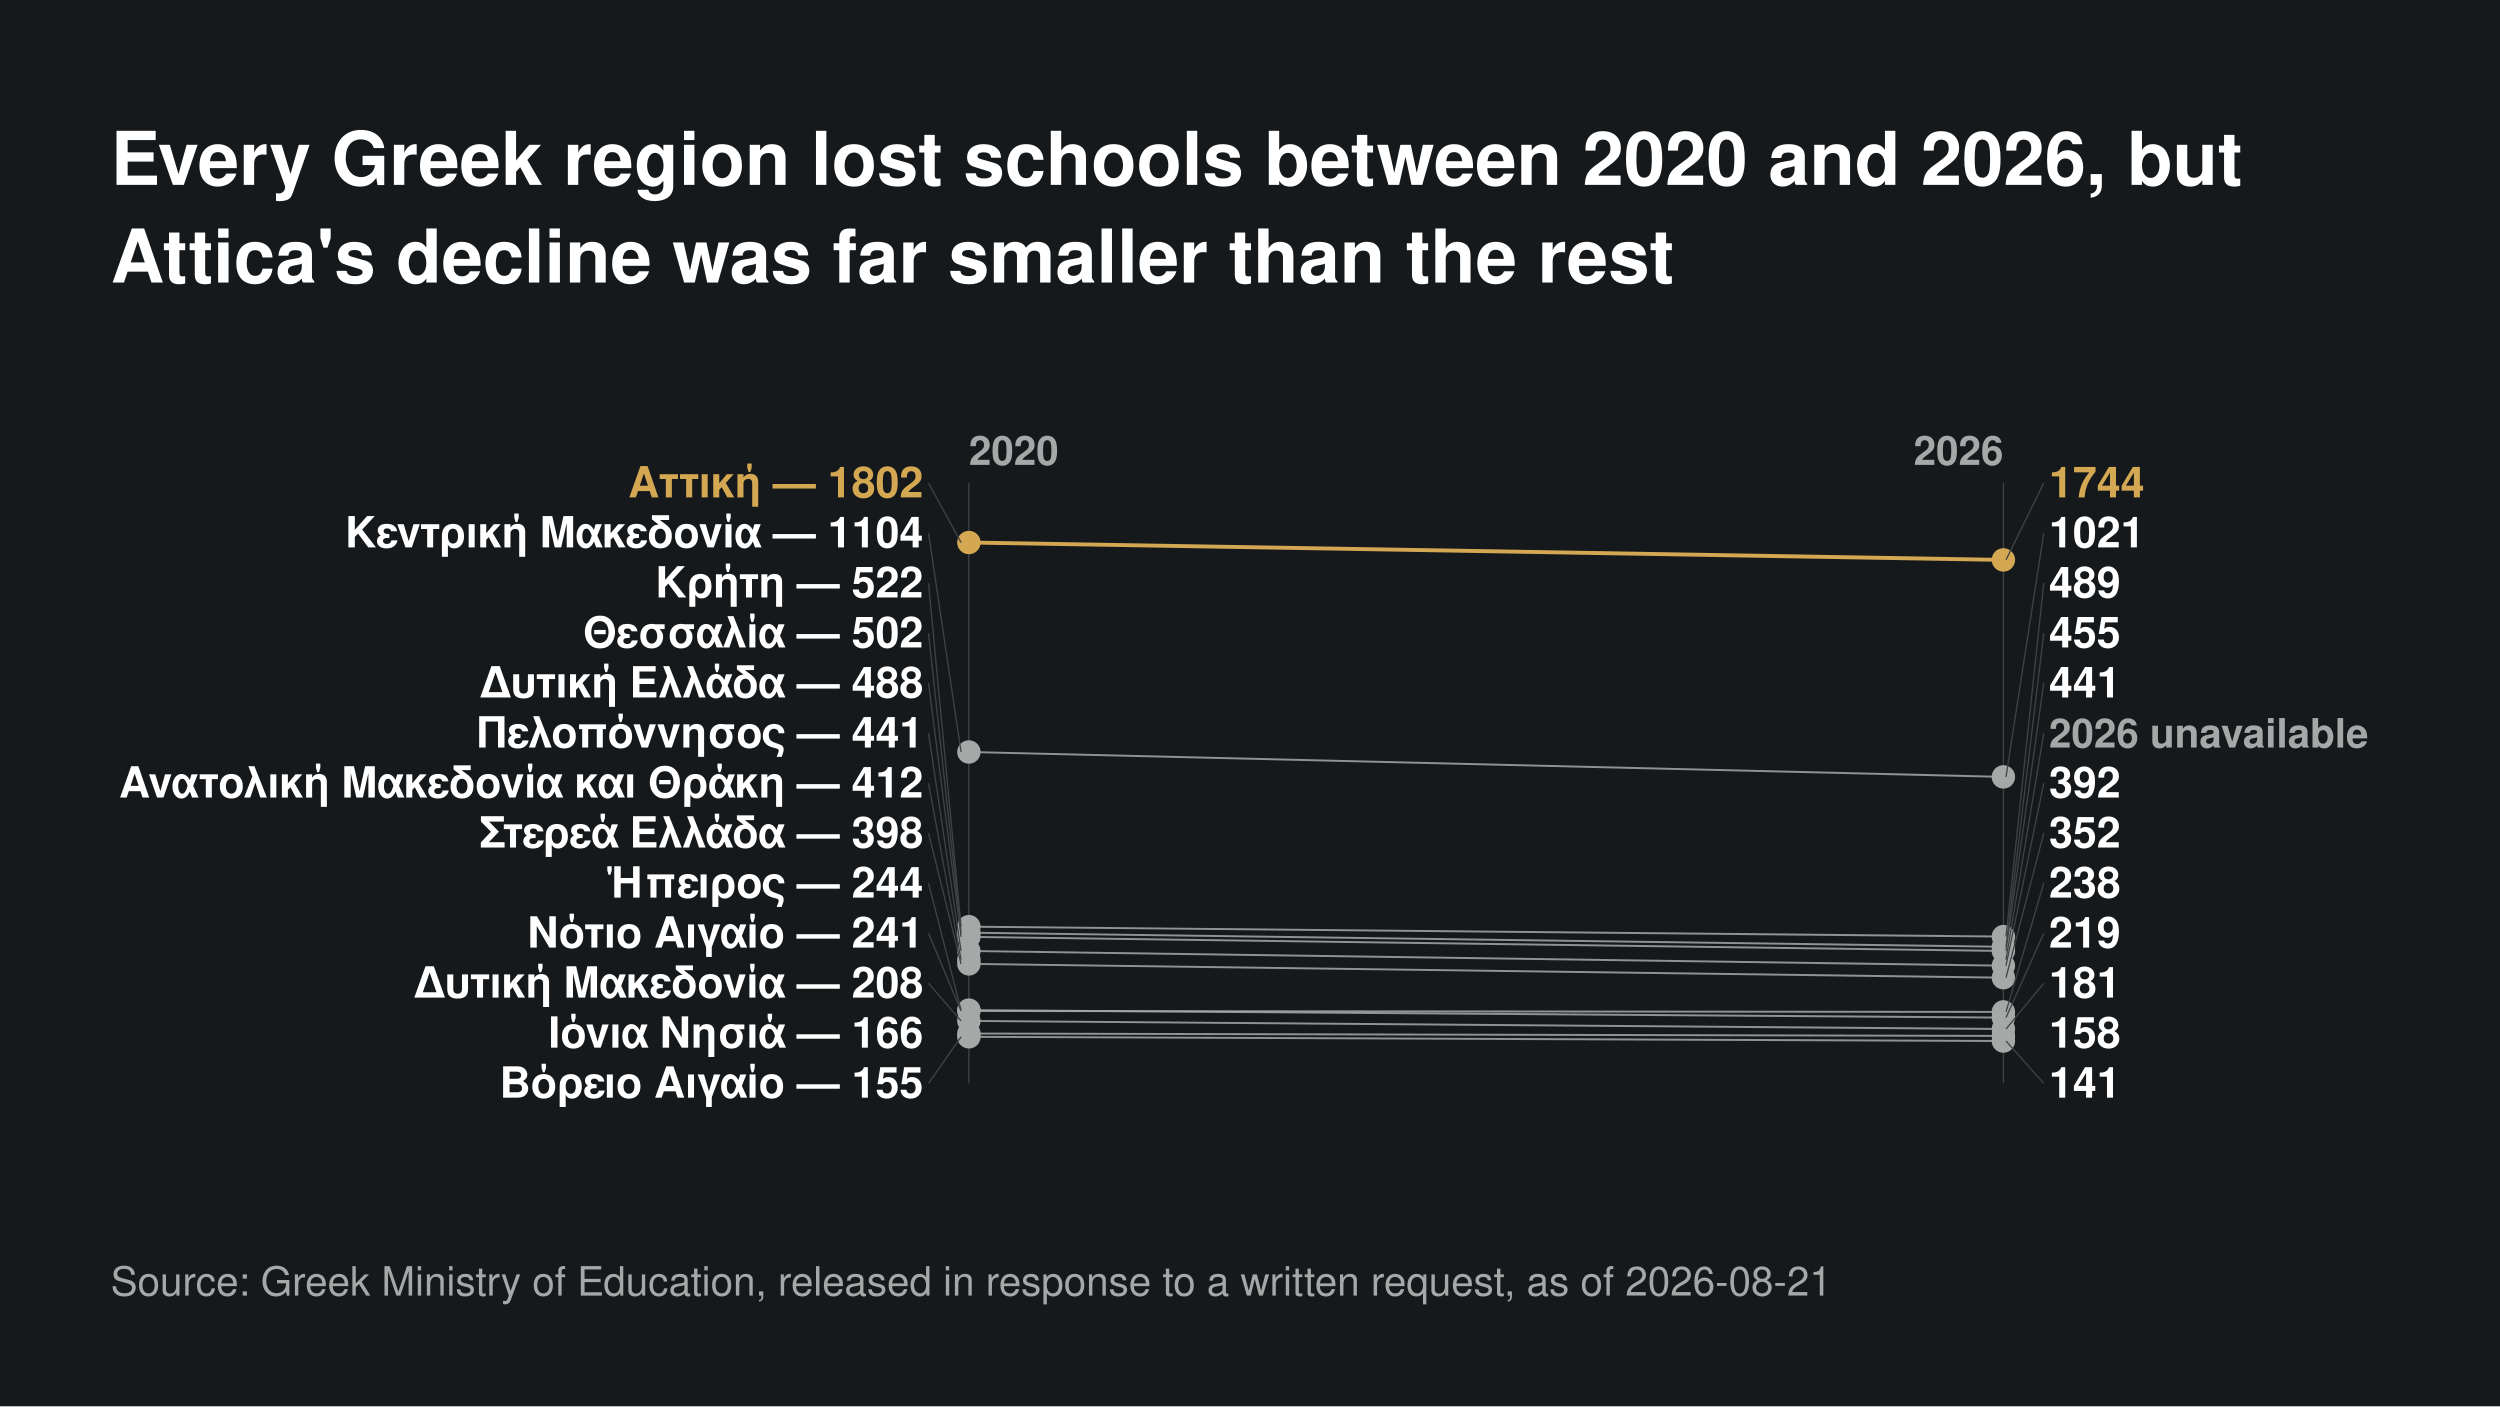
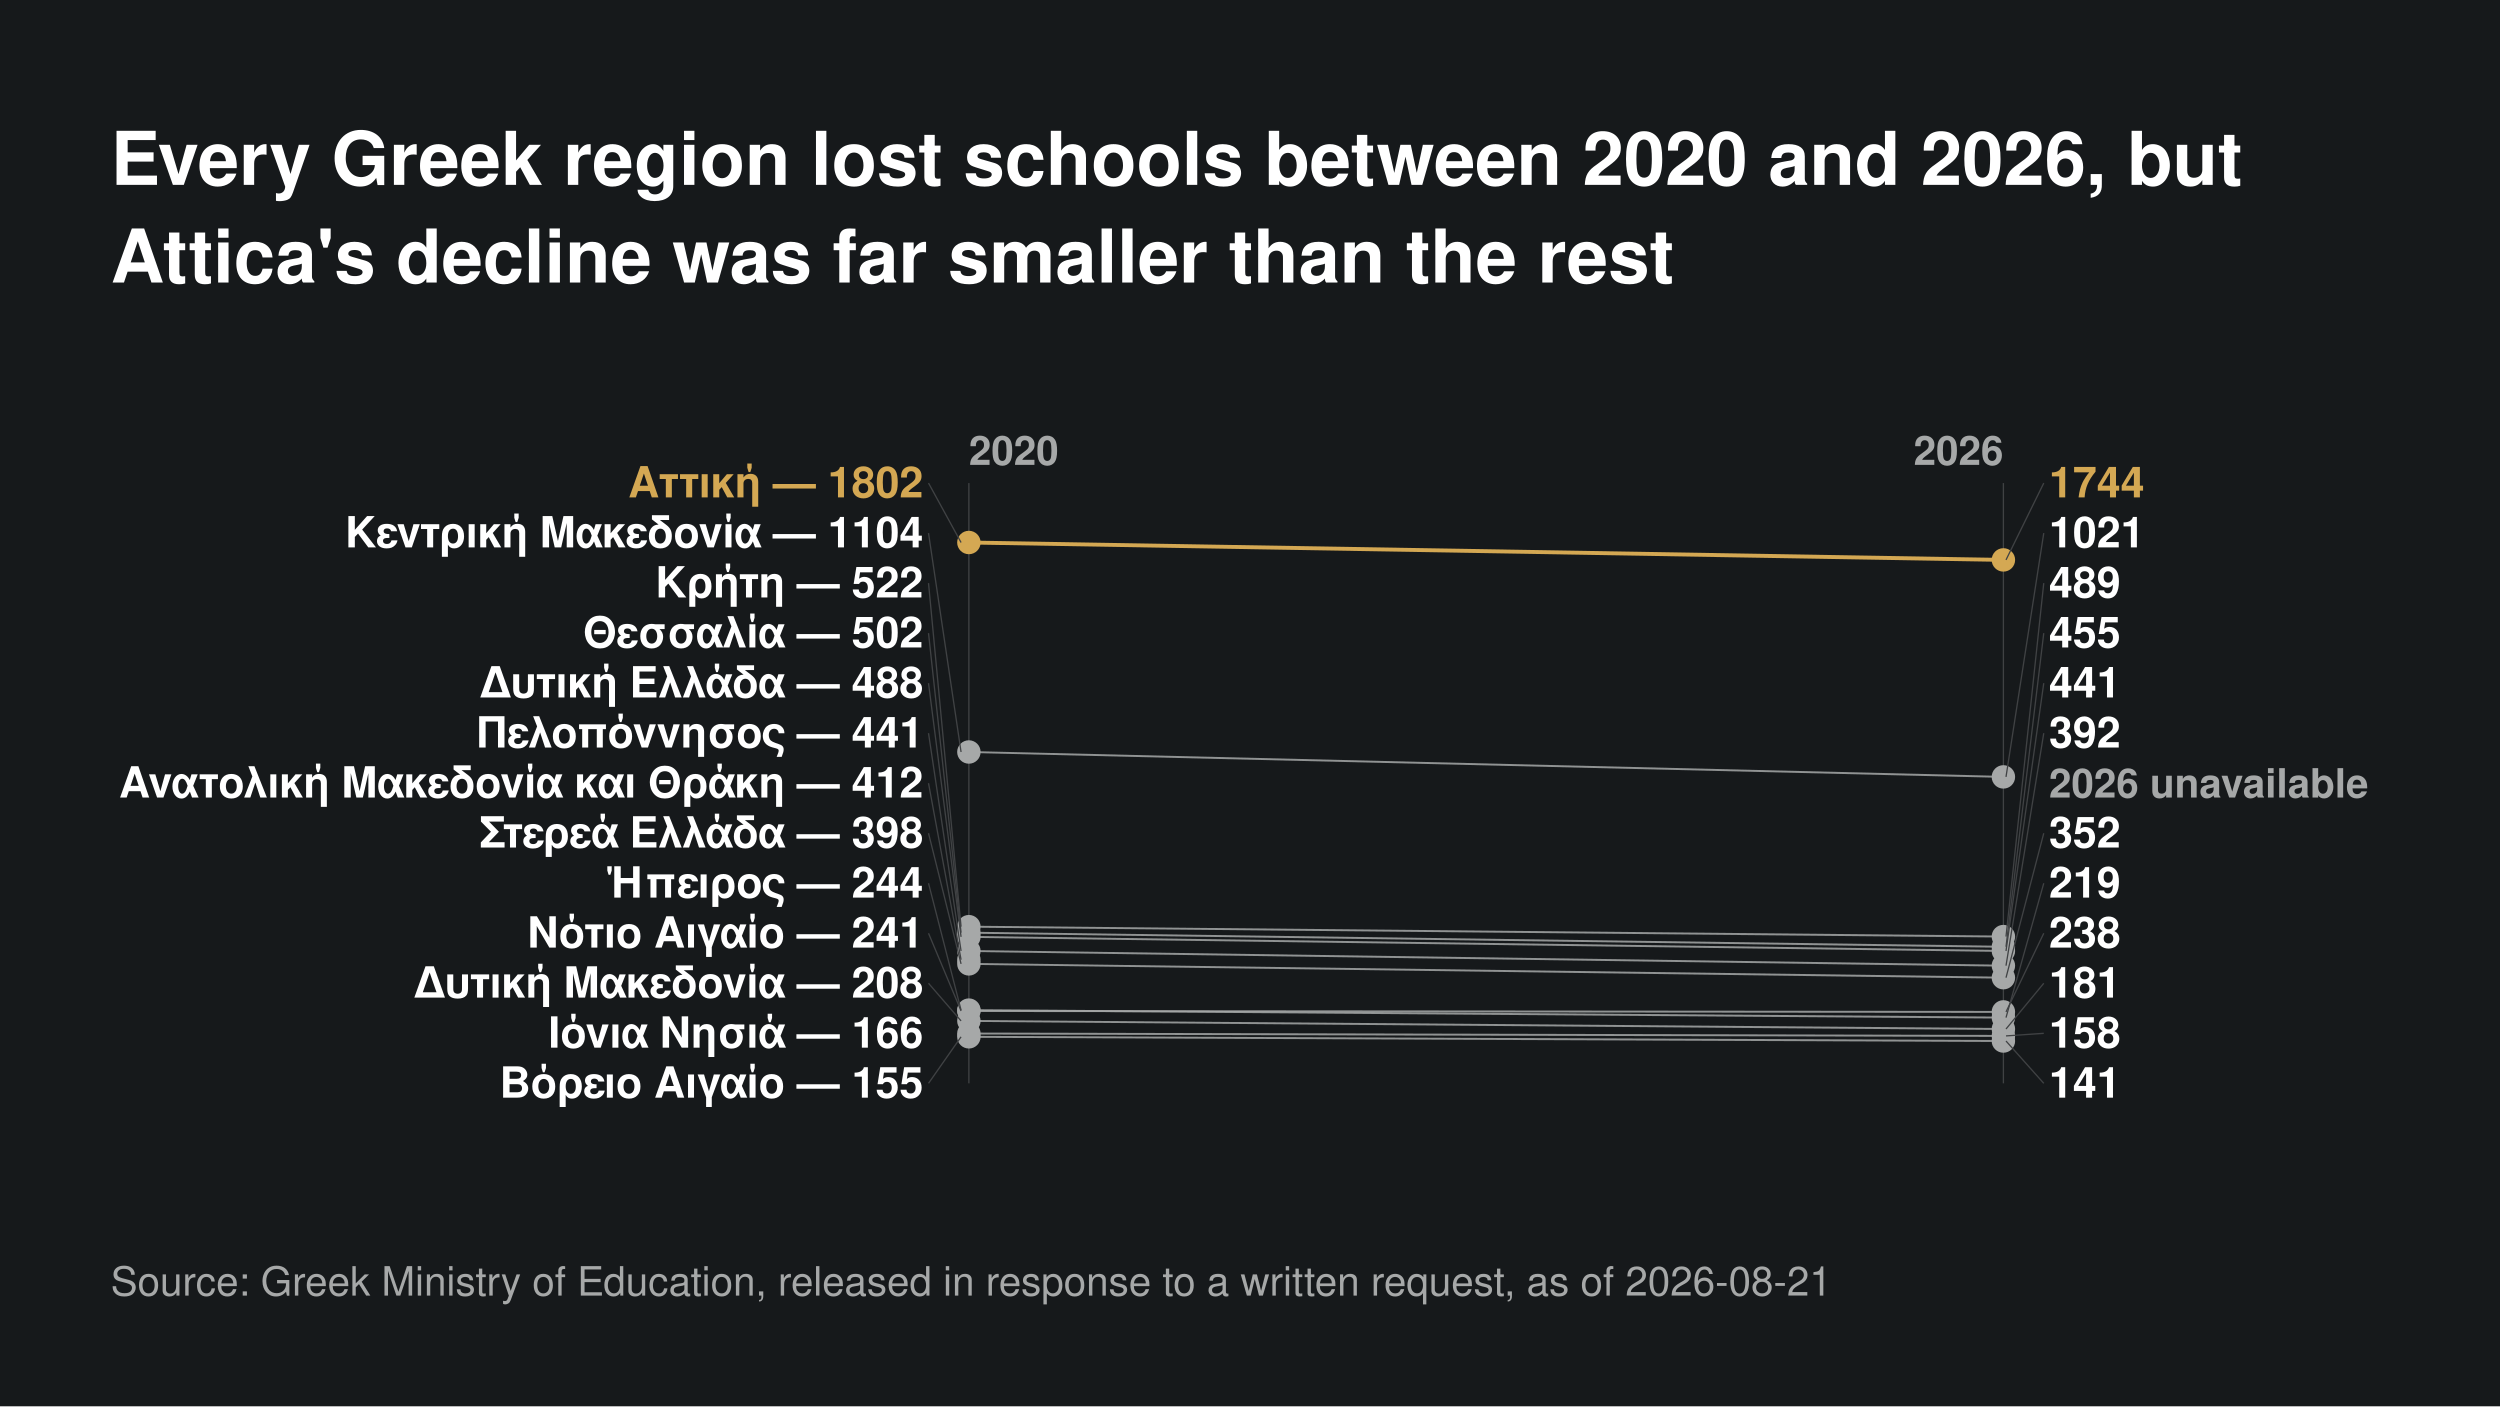
<svg xmlns="http://www.w3.org/2000/svg" width="1920" height="1080" viewBox="0 0 1920 1080" role="img" font-family="Helvetica, Arial, sans-serif">
  <rect x="0" y="0" width="1920" height="1080" fill="#16191B" />
  <text x="85" y="142" fill="#FFFFFF" font-size="57" font-weight="700">Every Greek region lost schools between 2020 and 2026, but</text>
  <text x="85" y="217" fill="#FFFFFF" font-size="57" font-weight="700">Attica's decline was far smaller than the rest</text>
  <text x="85" y="995" fill="#a6a8a8" font-size="31">Source: Greek Ministry of Education, released in response to a written request, as of 2026-08-21</text>
  <text x="744.1" y="357" fill="#a6a8a8" font-size="31" font-weight="600">2020</text>
  <text x="1538.61" y="357" fill="#a6a8a8" font-size="31" font-weight="600" text-anchor="end">2026</text>
  <line x1="744.1" x2="744.1" y1="371" y2="832" stroke="#404244" stroke-width="1" />
  <line x1="1538.61" x2="1538.61" y1="371" y2="832" stroke="#404244" stroke-width="1" />
  <circle cx="744.1" cy="737.034" r="9" fill="#a6a8a8" />
  <g>
    <line x1="744.1" x2="1538.61" y1="577.528" y2="596.659" stroke="#a6a8a8" stroke-width="1.5" stroke-linecap="round" opacity="0.85" />
    <circle cx="744.1" cy="577.528" r="9" fill="#a6a8a8" />
    <circle cx="1538.61" cy="596.659" r="9" fill="#a6a8a8" />
  </g>
  <g>
    <line x1="744.1" x2="1538.61" y1="784.056" y2="790.279" stroke="#a6a8a8" stroke-width="1.5" stroke-linecap="round" opacity="0.85" />
    <circle cx="744.1" cy="784.056" r="9" fill="#a6a8a8" />
    <circle cx="1538.61" cy="790.279" r="9" fill="#a6a8a8" />
  </g>
  <g>
    <line x1="744.1" x2="1538.61" y1="775.758" y2="781.52" stroke="#a6a8a8" stroke-width="1.5" stroke-linecap="round" opacity="0.85" />
    <circle cx="744.1" cy="775.758" r="9" fill="#a6a8a8" />
    <circle cx="1538.61" cy="781.52" r="9" fill="#a6a8a8" />
  </g>
  <g>
    <line x1="744.1" x2="1538.61" y1="716.289" y2="727.123" stroke="#a6a8a8" stroke-width="1.5" stroke-linecap="round" opacity="0.85" />
    <circle cx="744.1" cy="716.289" r="9" fill="#a6a8a8" />
    <circle cx="1538.61" cy="727.123" r="9" fill="#a6a8a8" />
  </g>
  <g>
    <line x1="744.1" x2="1538.61" y1="793.737" y2="795.581" stroke="#a6a8a8" stroke-width="1.5" stroke-linecap="round" opacity="0.85" />
    <circle cx="744.1" cy="793.737" r="9" fill="#a6a8a8" />
    <circle cx="1538.61" cy="795.581" r="9" fill="#a6a8a8" />
  </g>
  <g>
    <line x1="744.1" x2="1538.61" y1="719.516" y2="730.35" stroke="#a6a8a8" stroke-width="1.5" stroke-linecap="round" opacity="0.85" />
    <circle cx="744.1" cy="719.516" r="9" fill="#a6a8a8" />
    <circle cx="1538.61" cy="730.35" r="9" fill="#a6a8a8" />
  </g>
  <g>
    <line x1="744.1" x2="1538.61" y1="740.261" y2="750.864" stroke="#a6a8a8" stroke-width="1.5" stroke-linecap="round" opacity="0.85" />
    <circle cx="744.1" cy="740.261" r="9" fill="#a6a8a8" />
    <circle cx="1538.61" cy="750.864" r="9" fill="#a6a8a8" />
  </g>
  <g>
    <line x1="744.1" x2="1538.61" y1="416.639" y2="430.008" stroke="#D4A853" stroke-width="3" stroke-linecap="round" opacity="1" />
    <circle cx="744.1" cy="416.639" r="9" fill="#D4A853" />
    <circle cx="1538.61" cy="430.008" r="9" fill="#D4A853" />
  </g>
  <g>
    <line x1="744.1" x2="1538.61" y1="730.35" y2="741.644" stroke="#a6a8a8" stroke-width="1.5" stroke-linecap="round" opacity="0.85" />
    <circle cx="744.1" cy="730.35" r="9" fill="#a6a8a8" />
    <circle cx="1538.61" cy="741.644" r="9" fill="#a6a8a8" />
  </g>
  <g>
    <line x1="744.1" x2="1538.61" y1="796.273" y2="799.5" stroke="#a6a8a8" stroke-width="1.5" stroke-linecap="round" opacity="0.85" />
    <circle cx="744.1" cy="796.273" r="9" fill="#a6a8a8" />
    <circle cx="1538.61" cy="799.5" r="9" fill="#a6a8a8" />
  </g>
  <g>
    <line x1="744.1" x2="1538.61" y1="776.449" y2="777.141" stroke="#a6a8a8" stroke-width="1.5" stroke-linecap="round" opacity="0.85" />
    <circle cx="744.1" cy="776.449" r="9" fill="#a6a8a8" />
    <circle cx="1538.61" cy="777.141" r="9" fill="#a6a8a8" />
  </g>
  <g>
    <line x1="744.1" x2="1538.61" y1="711.679" y2="719.285" stroke="#a6a8a8" stroke-width="1.5" stroke-linecap="round" opacity="0.85" />
    <circle cx="744.1" cy="711.679" r="9" fill="#a6a8a8" />
    <circle cx="1538.61" cy="719.285" r="9" fill="#a6a8a8" />
  </g>
  <g>
-     <line x1="738.1" x2="713.1" y1="416.639" y2="371" stroke="#404244" stroke-width="1" />
-     <text x="709.1" y="382" fill="#D4A853" font-size="33" font-weight="700" text-anchor="end">Αττική — 1802</text>
+     <line x1="738.1" x2="713.1" y1="737.034" y2="601.5" stroke="#404244" stroke-width="1" />
+     <text x="709.1" y="612.5" fill="#FFFFFF" font-size="33" font-weight="600" text-anchor="end">Ανατολική Μακεδονία και Θράκη — 412</text>
  </g>
  <g>
    <line x1="738.1" x2="713.1" y1="577.528" y2="409.417" stroke="#404244" stroke-width="1" />
    <text x="709.1" y="420.417" fill="#FFFFFF" font-size="33" font-weight="600" text-anchor="end">Κεντρική Μακεδονία — 1104</text>
  </g>
  <g>
-     <line x1="738.1" x2="713.1" y1="711.679" y2="447.833" stroke="#404244" stroke-width="1" />
-     <text x="709.1" y="458.833" fill="#FFFFFF" font-size="33" font-weight="600" text-anchor="end">Κρήτη — 522</text>
+     <line x1="738.1" x2="713.1" y1="784.056" y2="755.167" stroke="#404244" stroke-width="1" />
+     <text x="709.1" y="766.167" fill="#FFFFFF" font-size="33" font-weight="600" text-anchor="end">Δυτική Μακεδονία — 208</text>
+   </g>
+   <g>
+     <line x1="738.1" x2="713.1" y1="775.758" y2="678.333" stroke="#404244" stroke-width="1" />
+     <text x="709.1" y="689.333" fill="#FFFFFF" font-size="33" font-weight="600" text-anchor="end">Ήπειρος — 244</text>
  </g>
  <g>
    <line x1="738.1" x2="713.1" y1="716.289" y2="486.25" stroke="#404244" stroke-width="1" />
    <text x="709.1" y="497.25" fill="#FFFFFF" font-size="33" font-weight="600" text-anchor="end">Θεσσαλία — 502</text>
  </g>
  <g>
+     <text x="709.1" y="804.583" fill="#FFFFFF" font-size="33" font-weight="600" text-anchor="end">Ιόνια Νησιά — 166</text>
+   </g>
+   <g>
    <line x1="738.1" x2="713.1" y1="719.516" y2="524.667" stroke="#404244" stroke-width="1" />
    <text x="709.1" y="535.667" fill="#FFFFFF" font-size="33" font-weight="600" text-anchor="end">Δυτική Ελλάδα — 488</text>
+   </g>
+   <g>
+     <line x1="738.1" x2="713.1" y1="740.261" y2="639.917" stroke="#404244" stroke-width="1" />
+     <text x="709.1" y="650.917" fill="#FFFFFF" font-size="33" font-weight="600" text-anchor="end">Στερεά Ελλάδα — 398</text>
+   </g>
+   <g>
+     <line x1="738.1" x2="713.1" y1="416.639" y2="371" stroke="#404244" stroke-width="1" />
+     <text x="709.1" y="382" fill="#D4A853" font-size="33" font-weight="700" text-anchor="end">Αττική — 1802</text>
  </g>
  <g>
    <line x1="738.1" x2="713.1" y1="730.35" y2="563.083" stroke="#404244" stroke-width="1" />
    <text x="709.1" y="574.083" fill="#FFFFFF" font-size="33" font-weight="600" text-anchor="end">Πελοπόννησος — 441</text>
  </g>
  <g>
-     <line x1="738.1" x2="713.1" y1="737.034" y2="601.5" stroke="#404244" stroke-width="1" />
-     <text x="709.1" y="612.5" fill="#FFFFFF" font-size="33" font-weight="600" text-anchor="end">Ανατολική Μακεδονία και Θράκη — 412</text>
-   </g>
-   <g>
-     <line x1="738.1" x2="713.1" y1="740.261" y2="639.917" stroke="#404244" stroke-width="1" />
-     <text x="709.1" y="650.917" fill="#FFFFFF" font-size="33" font-weight="600" text-anchor="end">Στερεά Ελλάδα — 398</text>
-   </g>
-   <g>
-     <line x1="738.1" x2="713.1" y1="775.758" y2="678.333" stroke="#404244" stroke-width="1" />
-     <text x="709.1" y="689.333" fill="#FFFFFF" font-size="33" font-weight="600" text-anchor="end">Ήπειρος — 244</text>
+     <line x1="738.1" x2="713.1" y1="796.273" y2="832" stroke="#404244" stroke-width="1" />
+     <text x="709.1" y="843" fill="#FFFFFF" font-size="33" font-weight="600" text-anchor="end">Βόρειο Αιγαίο — 155</text>
  </g>
  <g>
    <line x1="738.1" x2="713.1" y1="776.449" y2="716.75" stroke="#404244" stroke-width="1" />
    <text x="709.1" y="727.75" fill="#FFFFFF" font-size="33" font-weight="600" text-anchor="end">Νότιο Αιγαίο — 241</text>
  </g>
  <g>
-     <line x1="738.1" x2="713.1" y1="784.056" y2="755.167" stroke="#404244" stroke-width="1" />
-     <text x="709.1" y="766.167" fill="#FFFFFF" font-size="33" font-weight="600" text-anchor="end">Δυτική Μακεδονία — 208</text>
+     <line x1="738.1" x2="713.1" y1="711.679" y2="447.833" stroke="#404244" stroke-width="1" />
+     <text x="709.1" y="458.833" fill="#FFFFFF" font-size="33" font-weight="600" text-anchor="end">Κρήτη — 522</text>
  </g>
  <g>
-     <text x="709.1" y="804.583" fill="#FFFFFF" font-size="33" font-weight="600" text-anchor="end">Ιόνια Νησιά — 166</text>
+     <text x="1573.61" y="612.5" fill="#a6a8a8" font-size="31" font-weight="600">2026 unavailable</text>
  </g>
  <g>
-     <line x1="738.1" x2="713.1" y1="796.273" y2="832" stroke="#404244" stroke-width="1" />
-     <text x="709.1" y="843" fill="#FFFFFF" font-size="33" font-weight="600" text-anchor="end">Βόρειο Αιγαίο — 155</text>
+     <line x1="1540.61" x2="1569.61" y1="596.659" y2="409.417" stroke="#404244" stroke-width="1" />
+     <text x="1573.61" y="420.417" fill="#FFFFFF" font-size="33" font-weight="700">1021</text>
+   </g>
+   <g>
+     <line x1="1540.61" x2="1569.61" y1="790.279" y2="755.167" stroke="#404244" stroke-width="1" />
+     <text x="1573.61" y="766.167" fill="#FFFFFF" font-size="33" font-weight="700">181</text>
+   </g>
+   <g>
+     <line x1="1540.61" x2="1569.61" y1="781.52" y2="678.333" stroke="#404244" stroke-width="1" />
+     <text x="1573.61" y="689.333" fill="#FFFFFF" font-size="33" font-weight="700">219</text>
+   </g>
+   <g>
+     <line x1="1540.61" x2="1569.61" y1="727.123" y2="486.25" stroke="#404244" stroke-width="1" />
+     <text x="1573.61" y="497.25" fill="#FFFFFF" font-size="33" font-weight="700">455</text>
+   </g>
+   <g>
+     <line x1="1540.61" x2="1569.61" y1="795.581" y2="793.583" stroke="#404244" stroke-width="1" />
+     <text x="1573.61" y="804.583" fill="#FFFFFF" font-size="33" font-weight="700">158</text>
+   </g>
+   <g>
+     <line x1="1540.61" x2="1569.61" y1="730.35" y2="524.667" stroke="#404244" stroke-width="1" />
+     <text x="1573.61" y="535.667" fill="#FFFFFF" font-size="33" font-weight="700">441</text>
+   </g>
+   <g>
+     <line x1="1540.61" x2="1569.61" y1="750.864" y2="639.917" stroke="#404244" stroke-width="1" />
+     <text x="1573.61" y="650.917" fill="#FFFFFF" font-size="33" font-weight="700">352</text>
  </g>
  <g>
    <line x1="1540.61" x2="1569.61" y1="430.008" y2="371" stroke="#404244" stroke-width="1" />
    <text x="1573.61" y="382" fill="#D4A853" font-size="33" font-weight="700">1744</text>
  </g>
  <g>
-     <line x1="1540.61" x2="1569.61" y1="596.659" y2="409.417" stroke="#404244" stroke-width="1" />
-     <text x="1573.61" y="420.417" fill="#FFFFFF" font-size="33" font-weight="700">1021</text>
+     <line x1="1540.61" x2="1569.61" y1="741.644" y2="563.083" stroke="#404244" stroke-width="1" />
+     <text x="1573.61" y="574.083" fill="#FFFFFF" font-size="33" font-weight="700">392</text>
+   </g>
+   <g>
+     <line x1="1540.61" x2="1569.61" y1="799.5" y2="832" stroke="#404244" stroke-width="1" />
+     <text x="1573.61" y="843" fill="#FFFFFF" font-size="33" font-weight="700">141</text>
+   </g>
+   <g>
+     <line x1="1540.61" x2="1569.61" y1="777.141" y2="716.75" stroke="#404244" stroke-width="1" />
+     <text x="1573.61" y="727.75" fill="#FFFFFF" font-size="33" font-weight="700">238</text>
  </g>
  <g>
    <line x1="1540.61" x2="1569.61" y1="719.285" y2="447.833" stroke="#404244" stroke-width="1" />
    <text x="1573.61" y="458.833" fill="#FFFFFF" font-size="33" font-weight="700">489</text>
  </g>
-   <g>
-     <line x1="1540.61" x2="1569.61" y1="727.123" y2="486.25" stroke="#404244" stroke-width="1" />
-     <text x="1573.61" y="497.25" fill="#FFFFFF" font-size="33" font-weight="700">455</text>
-   </g>
-   <g>
-     <line x1="1540.61" x2="1569.61" y1="730.35" y2="524.667" stroke="#404244" stroke-width="1" />
-     <text x="1573.61" y="535.667" fill="#FFFFFF" font-size="33" font-weight="700">441</text>
-   </g>
-   <g>
-     <line x1="1540.61" x2="1569.61" y1="737.034" y2="563.083" stroke="#404244" stroke-width="1" />
-     <text x="1573.61" y="574.083" fill="#a6a8a8" font-size="31" font-weight="600">2026 unavailable</text>
-   </g>
-   <g>
-     <line x1="1540.61" x2="1569.61" y1="741.644" y2="601.5" stroke="#404244" stroke-width="1" />
-     <text x="1573.61" y="612.5" fill="#FFFFFF" font-size="33" font-weight="700">392</text>
-   </g>
-   <g>
-     <line x1="1540.61" x2="1569.61" y1="750.864" y2="639.917" stroke="#404244" stroke-width="1" />
-     <text x="1573.61" y="650.917" fill="#FFFFFF" font-size="33" font-weight="700">352</text>
-   </g>
-   <g>
-     <line x1="1540.61" x2="1569.61" y1="777.141" y2="678.333" stroke="#404244" stroke-width="1" />
-     <text x="1573.61" y="689.333" fill="#FFFFFF" font-size="33" font-weight="700">238</text>
-   </g>
-   <g>
-     <line x1="1540.61" x2="1569.61" y1="781.52" y2="716.75" stroke="#404244" stroke-width="1" />
-     <text x="1573.61" y="727.75" fill="#FFFFFF" font-size="33" font-weight="700">219</text>
-   </g>
-   <g>
-     <line x1="1540.61" x2="1569.61" y1="790.279" y2="755.167" stroke="#404244" stroke-width="1" />
-     <text x="1573.61" y="766.167" fill="#FFFFFF" font-size="33" font-weight="700">181</text>
-   </g>
-   <g>
-     <text x="1573.61" y="804.583" fill="#FFFFFF" font-size="33" font-weight="700">158</text>
-   </g>
-   <g>
-     <line x1="1540.61" x2="1569.61" y1="799.5" y2="832" stroke="#404244" stroke-width="1" />
-     <text x="1573.61" y="843" fill="#FFFFFF" font-size="33" font-weight="700">141</text>
-   </g>
</svg>
